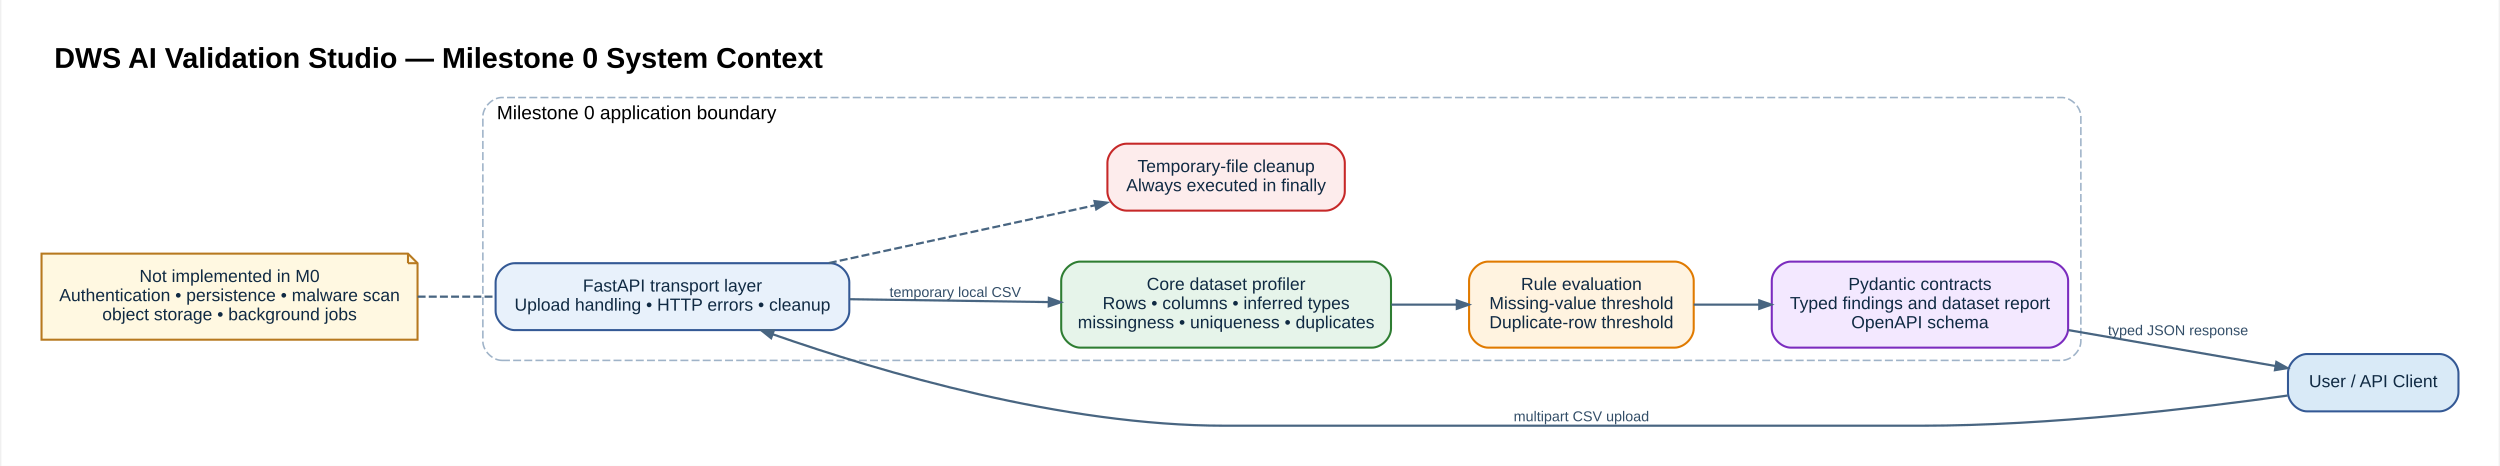
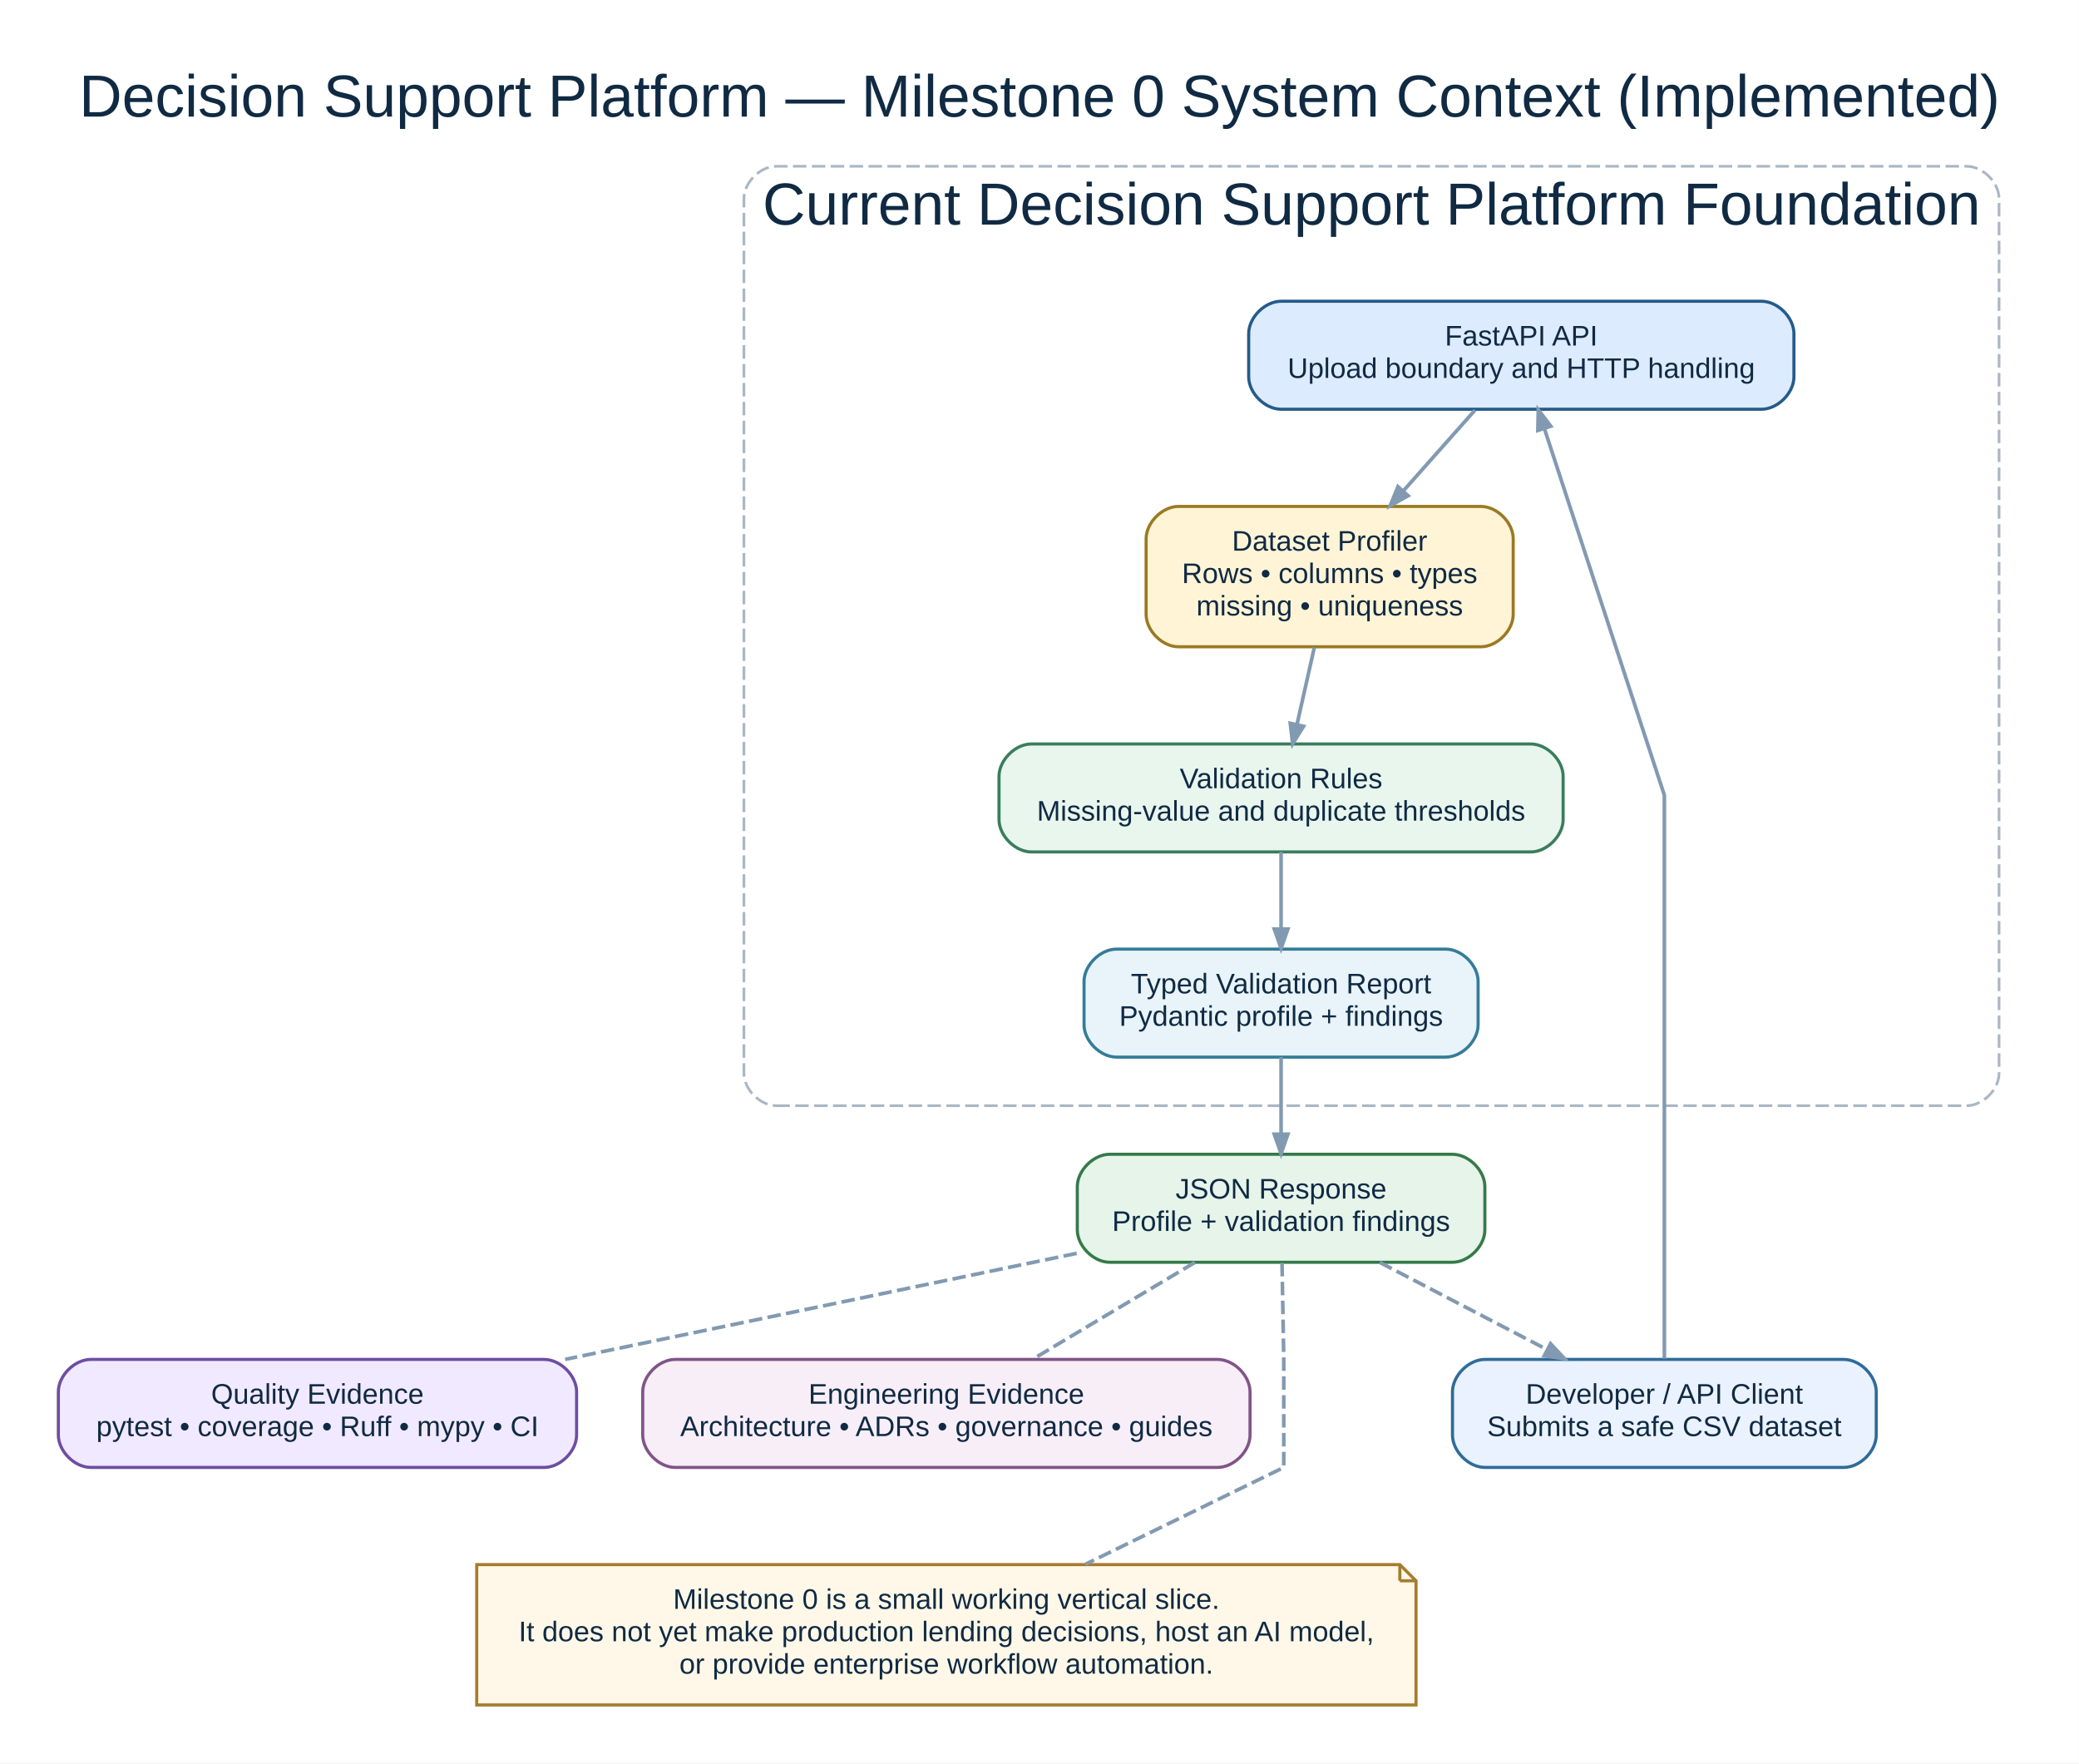
- <svg xmlns="http://www.w3.org/2000/svg" width="1567pt" height="292pt" viewBox="0.00 0.00 1567.40 292.40">
-   <g id="graph0" class="graph" transform="scale(1 1) rotate(0) translate(25.2 267.2)">
-     <polygon fill="white" stroke="transparent" points="-25.2,25.2 -25.2,-267.2 1542.2,-267.2 1542.2,25.2 -25.2,25.2" />
-     <text text-anchor="start" x="8" y="-224.6" font-family="Arial" font-weight="bold" font-size="18.00">DWS AI Validation Studio — Milestone 0 System Context</text>
+ <svg xmlns="http://www.w3.org/2000/svg" width="770pt" height="653pt" viewBox="0.00 0.00 770.20 653.20">
+   <g id="graph0" class="graph" transform="scale(1 1) rotate(0) translate(21.6 631.6)">
+     <polygon fill="white" stroke="transparent" points="-21.6,21.6 -21.6,-631.6 748.6,-631.6 748.6,21.6 -21.6,21.6" />
+     <text text-anchor="middle" x="363.5" y="-588.4" font-family="Arial" font-size="22.00" fill="#102a43">Decision Support Platform — Milestone 0 System Context (Implemented)</text>
    <g id="clust1" class="cluster">
-       <path fill="white" stroke="#9fb3c8" stroke-dasharray="5,2" d="M289,-41C289,-41 1268,-41 1268,-41 1274,-41 1280,-47 1280,-53 1280,-53 1280,-194 1280,-194 1280,-200 1274,-206 1268,-206 1268,-206 289,-206 289,-206 283,-206 277,-200 277,-194 277,-194 277,-53 277,-53 277,-47 283,-41 289,-41" />
-       <text text-anchor="middle" x="373.5" y="-192.4" font-family="Arial" font-size="12.00">Milestone 0 application boundary</text>
+       <path fill="white" stroke="#aab7c4" stroke-dasharray="5,2" d="M266,-222C266,-222 707,-222 707,-222 713,-222 719,-228 719,-234 719,-234 719,-558 719,-558 719,-564 713,-570 707,-570 707,-570 266,-570 266,-570 260,-570 254,-564 254,-558 254,-558 254,-234 254,-234 254,-228 260,-222 266,-222" />
+       <text text-anchor="middle" x="486.5" y="-548.4" font-family="Arial" font-size="22.00" fill="#102a43">Current Decision Support Platform Foundation</text>
    </g>
    <g id="node1" class="node">
-       <path fill="#d9eaf7" stroke="#345995" stroke-width="1.3" d="M1505,-45C1505,-45 1422,-45 1422,-45 1416,-45 1410,-39 1410,-33 1410,-33 1410,-21 1410,-21 1410,-15 1416,-9 1422,-9 1422,-9 1505,-9 1505,-9 1511,-9 1517,-15 1517,-21 1517,-21 1517,-33 1517,-33 1517,-39 1511,-45 1505,-45" />
-       <text text-anchor="middle" x="1463.5" y="-24.2" font-family="Arial" font-size="11.00" fill="#102a43">User / API Client</text>
+       <path fill="#eaf2ff" stroke="#2f6b9a" stroke-width="1.15" d="M661.5,-128C661.5,-128 528.5,-128 528.5,-128 522.5,-128 516.5,-122 516.5,-116 516.5,-116 516.5,-100 516.5,-100 516.5,-94 522.5,-88 528.5,-88 528.5,-88 661.5,-88 661.5,-88 667.5,-88 673.5,-94 673.5,-100 673.5,-100 673.5,-116 673.5,-116 673.5,-122 667.5,-128 661.5,-128" />
+       <text text-anchor="middle" x="595" y="-111.6" font-family="Arial" font-size="10.50" fill="#102a43">Developer / API Client</text>
+       <text text-anchor="middle" x="595" y="-99.6" font-family="Arial" font-size="10.50" fill="#102a43">Submits a safe CSV dataset</text>
    </g>
    <g id="node2" class="node">
-       <path fill="#e8f1fb" stroke="#345995" stroke-width="1.3" d="M495,-102C495,-102 297,-102 297,-102 291,-102 285,-96 285,-90 285,-90 285,-72 285,-72 285,-66 291,-60 297,-60 297,-60 495,-60 495,-60 501,-60 507,-66 507,-72 507,-72 507,-90 507,-90 507,-96 501,-102 495,-102" />
-       <text text-anchor="middle" x="396" y="-84.2" font-family="Arial" font-size="11.00" fill="#102a43">FastAPI transport layer</text>
-       <text text-anchor="middle" x="396" y="-72.2" font-family="Arial" font-size="11.00" fill="#102a43">Upload handling • HTTP errors • cleanup</text>
+       <path fill="#ddebff" stroke="#245b8a" stroke-width="1.15" d="M631,-520C631,-520 453,-520 453,-520 447,-520 441,-514 441,-508 441,-508 441,-492 441,-492 441,-486 447,-480 453,-480 453,-480 631,-480 631,-480 637,-480 643,-486 643,-492 643,-492 643,-508 643,-508 643,-514 637,-520 631,-520" />
+       <text text-anchor="middle" x="542" y="-503.6" font-family="Arial" font-size="10.50" fill="#102a43">FastAPI API</text>
+       <text text-anchor="middle" x="542" y="-491.6" font-family="Arial" font-size="10.50" fill="#102a43">Upload boundary and HTTP handling</text>
+     </g>
+     <g id="edge4" class="edge">
+       <path fill="none" stroke="#829ab1" stroke-width="1.35" d="M595,-128.3C595,-168.82 595,-259 595,-259 595,-337 595,-337 595,-337 595,-337 565.56,-426.98 550.56,-472.82" />
+       <polygon fill="#829ab1" stroke="#829ab1" stroke-width="1.35" points="548.13,-472.15 548.29,-479.78 552.92,-473.72 548.13,-472.15" />
+     </g>
+     <g id="node3" class="node">
+       <path fill="#fff4d6" stroke="#9a7a22" stroke-width="1.15" d="M527,-444C527,-444 415,-444 415,-444 409,-444 403,-438 403,-432 403,-432 403,-404 403,-404 403,-398 409,-392 415,-392 415,-392 527,-392 527,-392 533,-392 539,-398 539,-404 539,-404 539,-432 539,-432 539,-438 533,-444 527,-444" />
+       <text text-anchor="middle" x="471" y="-427.6" font-family="Arial" font-size="10.50" fill="#102a43">Dataset Profiler</text>
+       <text text-anchor="middle" x="471" y="-415.6" font-family="Arial" font-size="10.50" fill="#102a43">Rows • columns • types</text>
+       <text text-anchor="middle" x="471" y="-403.6" font-family="Arial" font-size="10.50" fill="#102a43">missing • uniqueness</text>
+     </g>
+     <g id="edge1" class="edge">
+       <path fill="none" stroke="#829ab1" stroke-width="1.35" d="M524.81,-479.63C516.85,-470.66 507.19,-459.78 498.27,-449.72" />
+       <polygon fill="#829ab1" stroke="#829ab1" stroke-width="1.35" points="500.06,-447.95 493.4,-444.24 496.3,-451.3 500.06,-447.95" />
+     </g>
+     <g id="node4" class="node">
+       <path fill="#e8f6ee" stroke="#3a7d5d" stroke-width="1.15" d="M545.5,-356C545.5,-356 360.5,-356 360.5,-356 354.5,-356 348.5,-350 348.5,-344 348.5,-344 348.5,-328 348.5,-328 348.5,-322 354.5,-316 360.5,-316 360.5,-316 545.5,-316 545.5,-316 551.5,-316 557.5,-322 557.5,-328 557.5,-328 557.5,-344 557.5,-344 557.5,-350 551.5,-356 545.5,-356" />
+       <text text-anchor="middle" x="453" y="-339.6" font-family="Arial" font-size="10.50" fill="#102a43">Validation Rules</text>
+       <text text-anchor="middle" x="453" y="-327.6" font-family="Arial" font-size="10.50" fill="#102a43">Missing-value and duplicate thresholds</text>
+     </g>
+     <g id="edge2" class="edge">
+       <path fill="none" stroke="#829ab1" stroke-width="1.35" d="M465.3,-391.69C463.26,-382.59 460.94,-372.3 458.88,-363.13" />
+       <polygon fill="#829ab1" stroke="#829ab1" stroke-width="1.35" points="461.33,-362.53 457.29,-356.06 456.41,-363.64 461.33,-362.53" />
+     </g>
+     <g id="node5" class="node">
+       <path fill="#e8f4fa" stroke="#347c98" stroke-width="1.15" d="M514,-280C514,-280 392,-280 392,-280 386,-280 380,-274 380,-268 380,-268 380,-252 380,-252 380,-246 386,-240 392,-240 392,-240 514,-240 514,-240 520,-240 526,-246 526,-252 526,-252 526,-268 526,-268 526,-274 520,-280 514,-280" />
+       <text text-anchor="middle" x="453" y="-263.6" font-family="Arial" font-size="10.50" fill="#102a43">Typed Validation Report</text>
+       <text text-anchor="middle" x="453" y="-251.6" font-family="Arial" font-size="10.50" fill="#102a43">Pydantic profile + findings</text>
+     </g>
+     <g id="edge3" class="edge">
+       <path fill="none" stroke="#829ab1" stroke-width="1.35" d="M453,-315.94C453,-307.29 453,-296.92 453,-287.52" />
+       <polygon fill="#829ab1" stroke="#829ab1" stroke-width="1.35" points="455.52,-287.45 453,-280.25 450.48,-287.45 455.52,-287.45" />
+     </g>
+     <g id="node6" class="node">
+       <path fill="#e6f4ea" stroke="#357a4a" stroke-width="1.15" d="M516.5,-204C516.5,-204 389.5,-204 389.5,-204 383.5,-204 377.5,-198 377.5,-192 377.5,-192 377.5,-176 377.5,-176 377.5,-170 383.5,-164 389.5,-164 389.5,-164 516.5,-164 516.5,-164 522.5,-164 528.5,-170 528.5,-176 528.5,-176 528.5,-192 528.5,-192 528.5,-198 522.5,-204 516.5,-204" />
+       <text text-anchor="middle" x="453" y="-187.6" font-family="Arial" font-size="10.50" fill="#102a43">JSON Response</text>
+       <text text-anchor="middle" x="453" y="-175.6" font-family="Arial" font-size="10.50" fill="#102a43">Profile + validation findings</text>
    </g>
    <g id="edge5" class="edge">
-       <path fill="none" stroke="#486581" stroke-width="1.4" d="M1409.8,-18.94C1353.16,-10.98 1260.43,0 1180,0 742.5,0 742.5,0 742.5,0 641.15,0 527.39,-33.45 459.01,-57.36" />
-       <polygon fill="#486581" stroke="#486581" stroke-width="1.4" points="457.92,-54.96 451.72,-59.93 459.67,-59.91 457.92,-54.96" />
-       <text text-anchor="middle" x="966.5" y="-2.8" font-family="Arial" font-size="9.00" fill="#334e68">multipart CSV upload</text>
-     </g>
-     <g id="node3" class="node">
-       <path fill="#e6f4ea" stroke="#2e7d32" stroke-width="1.3" d="M835,-103C835,-103 652,-103 652,-103 646,-103 640,-97 640,-91 640,-91 640,-61 640,-61 640,-55 646,-49 652,-49 652,-49 835,-49 835,-49 841,-49 847,-55 847,-61 847,-61 847,-91 847,-91 847,-97 841,-103 835,-103" />
-       <text text-anchor="middle" x="743.5" y="-85.2" font-family="Arial" font-size="11.00" fill="#102a43">Core dataset profiler</text>
-       <text text-anchor="middle" x="743.5" y="-73.2" font-family="Arial" font-size="11.00" fill="#102a43">Rows • columns • inferred types</text>
-       <text text-anchor="middle" x="743.5" y="-61.2" font-family="Arial" font-size="11.00" fill="#102a43">missingness • uniqueness • duplicates</text>
-     </g>
-     <g id="edge1" class="edge">
-       <path fill="none" stroke="#486581" stroke-width="1.4" d="M507.27,-79.4C547.07,-78.83 592,-78.18 631.83,-77.6" />
-       <polygon fill="#486581" stroke="#486581" stroke-width="1.4" points="632.27,-80.22 639.73,-77.49 632.19,-74.97 632.27,-80.22" />
-       <text text-anchor="middle" x="573.5" y="-80.8" font-family="Arial" font-size="9.00" fill="#334e68">temporary local CSV</text>
-     </g>
-     <g id="node6" class="node">
-       <path fill="#fdecec" stroke="#c62828" stroke-width="1.3" d="M806,-177C806,-177 681,-177 681,-177 675,-177 669,-171 669,-165 669,-165 669,-147 669,-147 669,-141 675,-135 681,-135 681,-135 806,-135 806,-135 812,-135 818,-141 818,-147 818,-147 818,-165 818,-165 818,-171 812,-177 806,-177" />
-       <text text-anchor="middle" x="743.5" y="-159.2" font-family="Arial" font-size="11.00" fill="#102a43">Temporary-file cleanup</text>
-       <text text-anchor="middle" x="743.5" y="-147.2" font-family="Arial" font-size="11.00" fill="#102a43">Always executed in finally</text>
-     </g>
-     <g id="edge4" class="edge">
-       <path fill="none" stroke="#486581" stroke-width="1.4" stroke-dasharray="5,2" d="M494.16,-102.09C546.84,-113.53 611.21,-127.5 661.21,-138.35" />
-       <polygon fill="#486581" stroke="#486581" stroke-width="1.4" points="660.91,-140.97 668.79,-140 662.02,-135.84 660.91,-140.97" />
-     </g>
-     <g id="node4" class="node">
-       <path fill="#fff3e0" stroke="#e07a00" stroke-width="1.3" d="M1025,-103C1025,-103 908,-103 908,-103 902,-103 896,-97 896,-91 896,-91 896,-61 896,-61 896,-55 902,-49 908,-49 908,-49 1025,-49 1025,-49 1031,-49 1037,-55 1037,-61 1037,-61 1037,-91 1037,-91 1037,-97 1031,-103 1025,-103" />
-       <text text-anchor="middle" x="966.5" y="-85.2" font-family="Arial" font-size="11.00" fill="#102a43">Rule evaluation</text>
-       <text text-anchor="middle" x="966.5" y="-73.2" font-family="Arial" font-size="11.00" fill="#102a43">Missing-value threshold</text>
-       <text text-anchor="middle" x="966.5" y="-61.2" font-family="Arial" font-size="11.00" fill="#102a43">Duplicate-row threshold</text>
-     </g>
-     <g id="edge2" class="edge">
-       <path fill="none" stroke="#486581" stroke-width="1.4" d="M847.24,-76C860.99,-76 874.91,-76 888.13,-76" />
-       <polygon fill="#486581" stroke="#486581" stroke-width="1.4" points="888.33,-78.63 895.83,-76 888.33,-73.38 888.33,-78.63" />
-     </g>
-     <g id="node5" class="node">
-       <path fill="#f3e8ff" stroke="#7b2cbf" stroke-width="1.3" d="M1260,-103C1260,-103 1098,-103 1098,-103 1092,-103 1086,-97 1086,-91 1086,-91 1086,-61 1086,-61 1086,-55 1092,-49 1098,-49 1098,-49 1260,-49 1260,-49 1266,-49 1272,-55 1272,-61 1272,-61 1272,-91 1272,-91 1272,-97 1266,-103 1260,-103" />
-       <text text-anchor="middle" x="1179" y="-85.2" font-family="Arial" font-size="11.00" fill="#102a43">Pydantic contracts</text>
-       <text text-anchor="middle" x="1179" y="-73.2" font-family="Arial" font-size="11.00" fill="#102a43">Typed findings and dataset report</text>
-       <text text-anchor="middle" x="1179" y="-61.2" font-family="Arial" font-size="11.00" fill="#102a43">OpenAPI schema</text>
-     </g>
-     <g id="edge3" class="edge">
-       <path fill="none" stroke="#486581" stroke-width="1.4" d="M1037.01,-76C1050.14,-76 1064.12,-76 1077.98,-76" />
-       <polygon fill="#486581" stroke="#486581" stroke-width="1.4" points="1078.16,-78.63 1085.66,-76 1078.16,-73.38 1078.16,-78.63" />
+       <path fill="none" stroke="#829ab1" stroke-width="1.35" d="M453,-239.94C453,-231.29 453,-220.92 453,-211.52" />
+       <polygon fill="#829ab1" stroke="#829ab1" stroke-width="1.35" points="455.52,-211.45 453,-204.25 450.48,-211.45 455.52,-211.45" />
    </g>
    <g id="edge6" class="edge">
-       <path fill="none" stroke="#486581" stroke-width="1.4" d="M1272.11,-60.02C1314.83,-52.61 1364.4,-44.02 1402.25,-37.45" />
-       <polygon fill="#486581" stroke="#486581" stroke-width="1.4" points="1402.71,-40.03 1409.66,-36.17 1401.82,-34.86 1402.71,-40.03" />
-       <text text-anchor="middle" x="1341" y="-56.8" font-family="Arial" font-size="9.00" fill="#334e68">typed JSON response</text>
+       <path fill="none" stroke="#829ab1" stroke-width="1.35" stroke-dasharray="5,2" d="M489.57,-163.94C508.47,-154.09 531.66,-142.01 551.48,-131.68" />
+       <polygon fill="#829ab1" stroke="#829ab1" stroke-width="1.35" points="552.84,-133.81 558.06,-128.25 550.51,-129.34 552.84,-133.81" />
    </g>
    <g id="node7" class="node">
-       <polygon fill="#fff8e1" stroke="#b7791f" stroke-width="1.3" points="230,-108 0,-108 0,-54 236,-54 236,-102 230,-108" />
-       <polyline fill="none" stroke="#b7791f" stroke-width="1.3" points="230,-108 230,-102 " />
-       <polyline fill="none" stroke="#b7791f" stroke-width="1.3" points="236,-102 230,-102 " />
-       <text text-anchor="middle" x="118" y="-90.2" font-family="Arial" font-size="11.00" fill="#102a43">Not implemented in M0</text>
-       <text text-anchor="middle" x="118" y="-78.2" font-family="Arial" font-size="11.00" fill="#102a43">Authentication • persistence • malware scan</text>
-       <text text-anchor="middle" x="118" y="-66.2" font-family="Arial" font-size="11.00" fill="#102a43">object storage • background jobs</text>
+       <path fill="#f1e9ff" stroke="#6d4ea2" stroke-width="1.15" d="M180,-128C180,-128 12,-128 12,-128 6,-128 0,-122 0,-116 0,-116 0,-100 0,-100 0,-94 6,-88 12,-88 12,-88 180,-88 180,-88 186,-88 192,-94 192,-100 192,-100 192,-116 192,-116 192,-122 186,-128 180,-128" />
+       <text text-anchor="middle" x="96" y="-111.6" font-family="Arial" font-size="10.50" fill="#102a43">Quality Evidence</text>
+       <text text-anchor="middle" x="96" y="-99.6" font-family="Arial" font-size="10.50" fill="#102a43">pytest • coverage • Ruff • mypy • CI</text>
    </g>
    <g id="edge7" class="edge">
-       <path fill="none" stroke="#486581" stroke-width="1.4" stroke-dasharray="5,2" d="M236.05,-81C252.21,-81 268.76,-81 284.8,-81" />
+       <path fill="none" stroke="#829ab1" stroke-width="1.35" stroke-dasharray="5,2" d="M377.29,-167.31C321.92,-155.83 246.55,-140.21 187.76,-128.02" />
+     </g>
+     <g id="node8" class="node">
+       <path fill="#f7eef8" stroke="#815487" stroke-width="1.15" d="M429.5,-128C429.5,-128 228.5,-128 228.5,-128 222.5,-128 216.5,-122 216.5,-116 216.5,-116 216.5,-100 216.5,-100 216.5,-94 222.5,-88 228.5,-88 228.5,-88 429.5,-88 429.5,-88 435.5,-88 441.5,-94 441.5,-100 441.5,-100 441.5,-116 441.5,-116 441.5,-122 435.5,-128 429.5,-128" />
+       <text text-anchor="middle" x="329" y="-111.6" font-family="Arial" font-size="10.50" fill="#102a43">Engineering Evidence</text>
+       <text text-anchor="middle" x="329" y="-99.6" font-family="Arial" font-size="10.50" fill="#102a43">Architecture • ADRs • governance • guides</text>
+     </g>
+     <g id="edge8" class="edge">
+       <path fill="none" stroke="#829ab1" stroke-width="1.35" stroke-dasharray="5,2" d="M421.07,-163.94C402.7,-152.98 379.68,-139.24 361.26,-128.25" />
+     </g>
+     <g id="node9" class="node">
+       <polygon fill="#fff8e8" stroke="#a67c2d" stroke-width="1.15" points="497,-52 155,-52 155,0 503,0 503,-46 497,-52" />
+       <polyline fill="none" stroke="#a67c2d" stroke-width="1.15" points="497,-52 497,-46 " />
+       <polyline fill="none" stroke="#a67c2d" stroke-width="1.15" points="503,-46 497,-46 " />
+       <text text-anchor="middle" x="329" y="-35.6" font-family="Arial" font-size="10.50" fill="#102a43">Milestone 0 is a small working vertical slice.</text>
+       <text text-anchor="middle" x="329" y="-23.6" font-family="Arial" font-size="10.50" fill="#102a43">It does not yet make production lending decisions, host an AI model,</text>
+       <text text-anchor="middle" x="329" y="-11.6" font-family="Arial" font-size="10.50" fill="#102a43">or provide enterprise workflow automation.</text>
+     </g>
+     <g id="edge11" class="edge">
+       <path fill="none" stroke="#829ab1" stroke-width="1.35" stroke-dasharray="5,2" d="M453.35,-163.76C453.64,-147.9 454,-128 454,-128 454,-128 454,-88 454,-88 454,-88 415,-68.97 380.56,-52.16" />
    </g>
  </g>
</svg>
